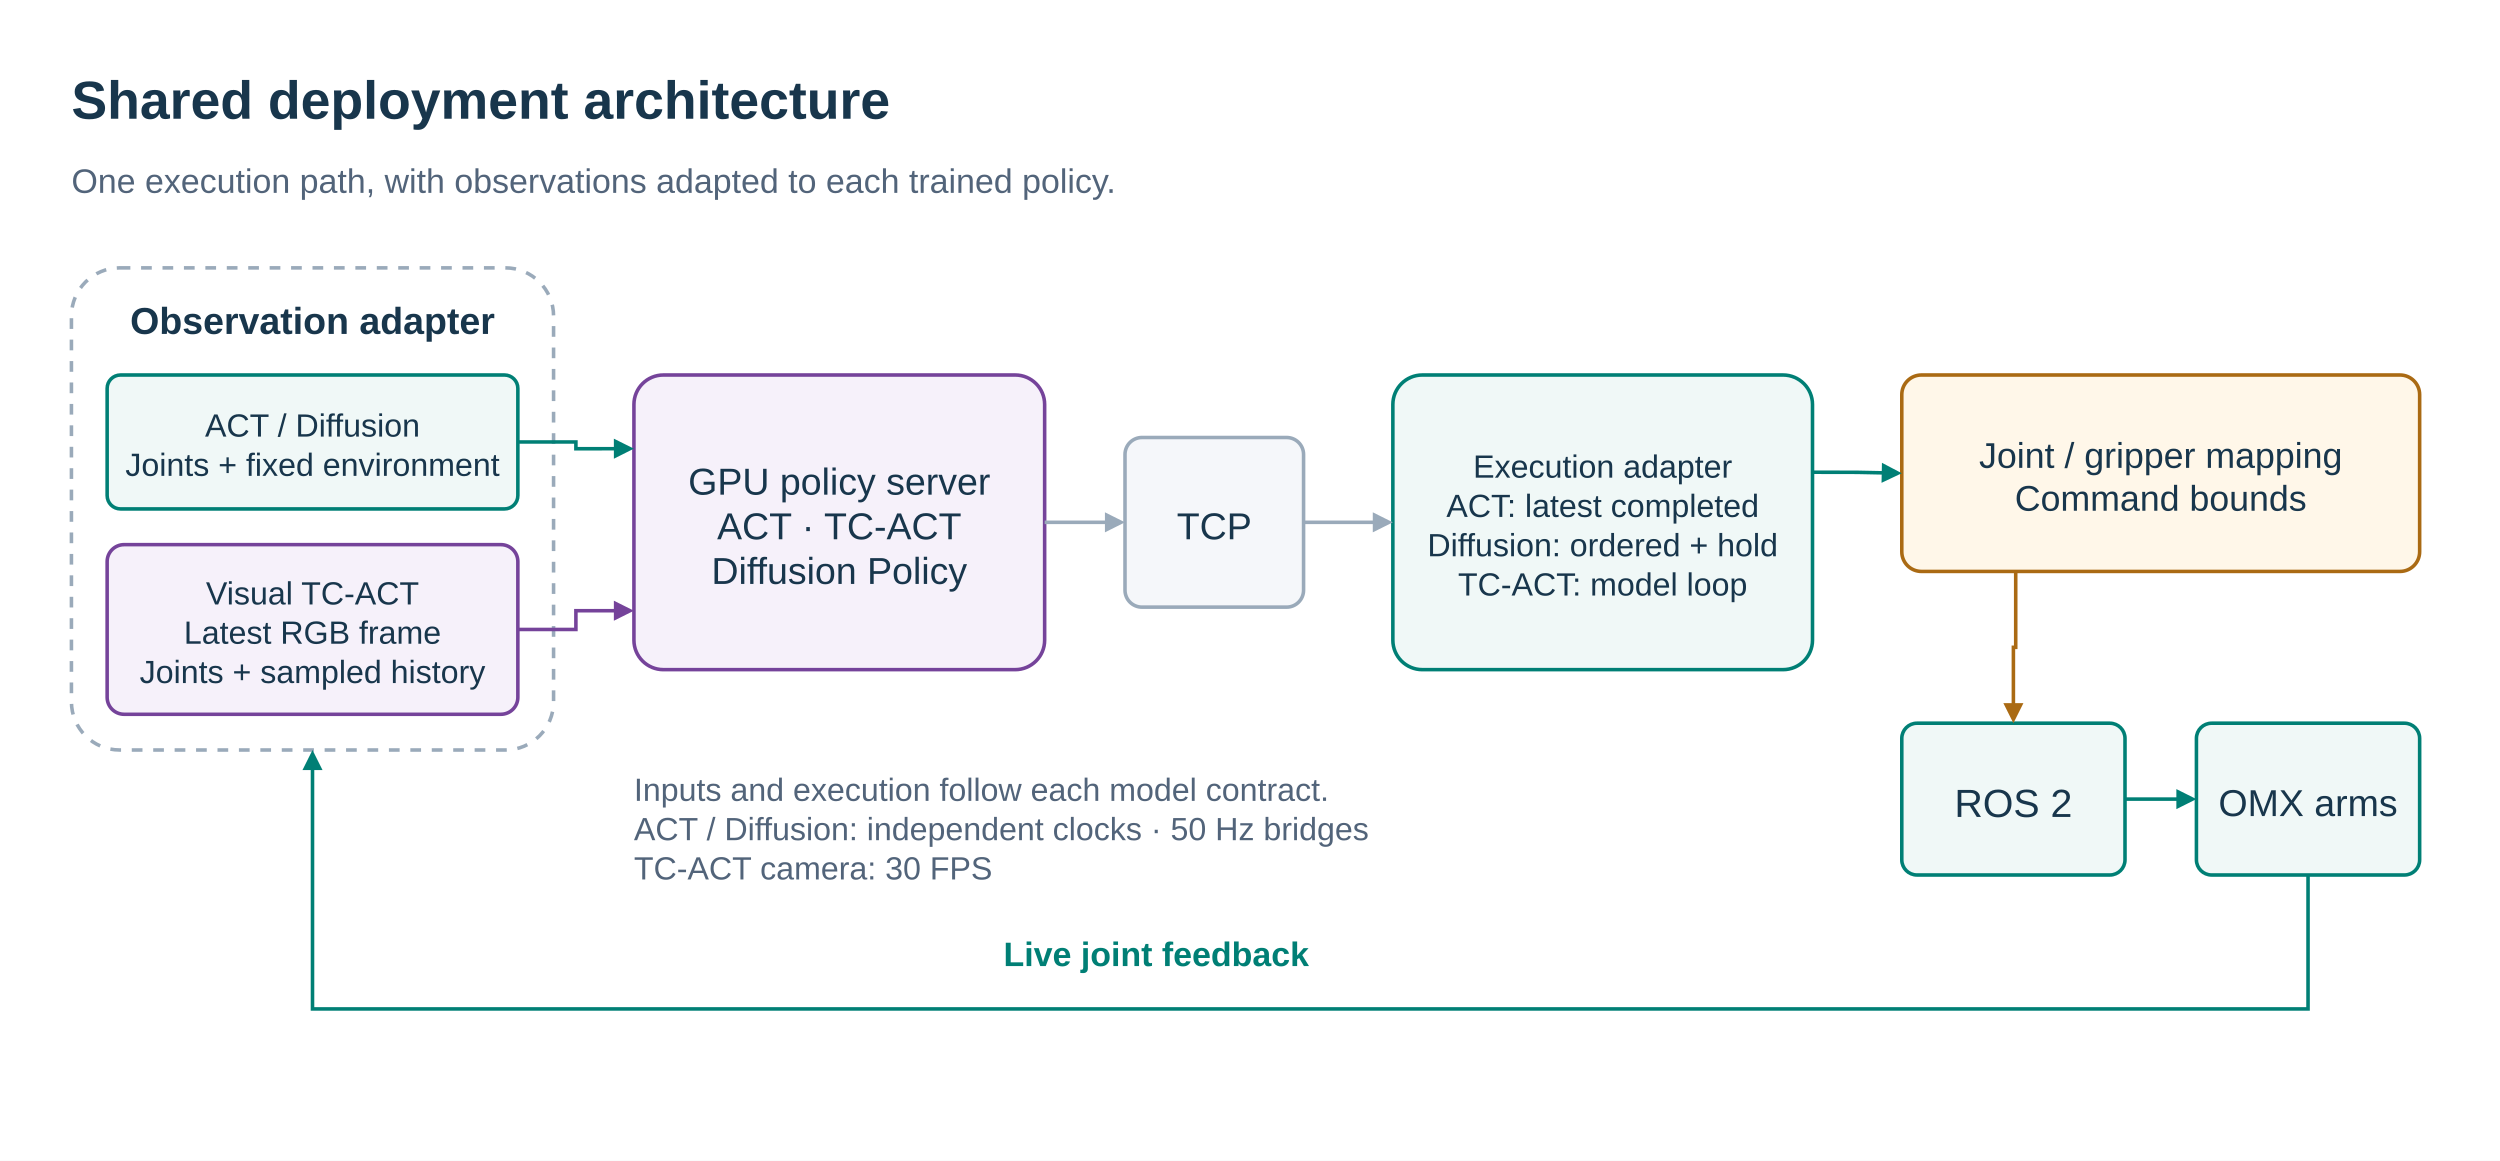
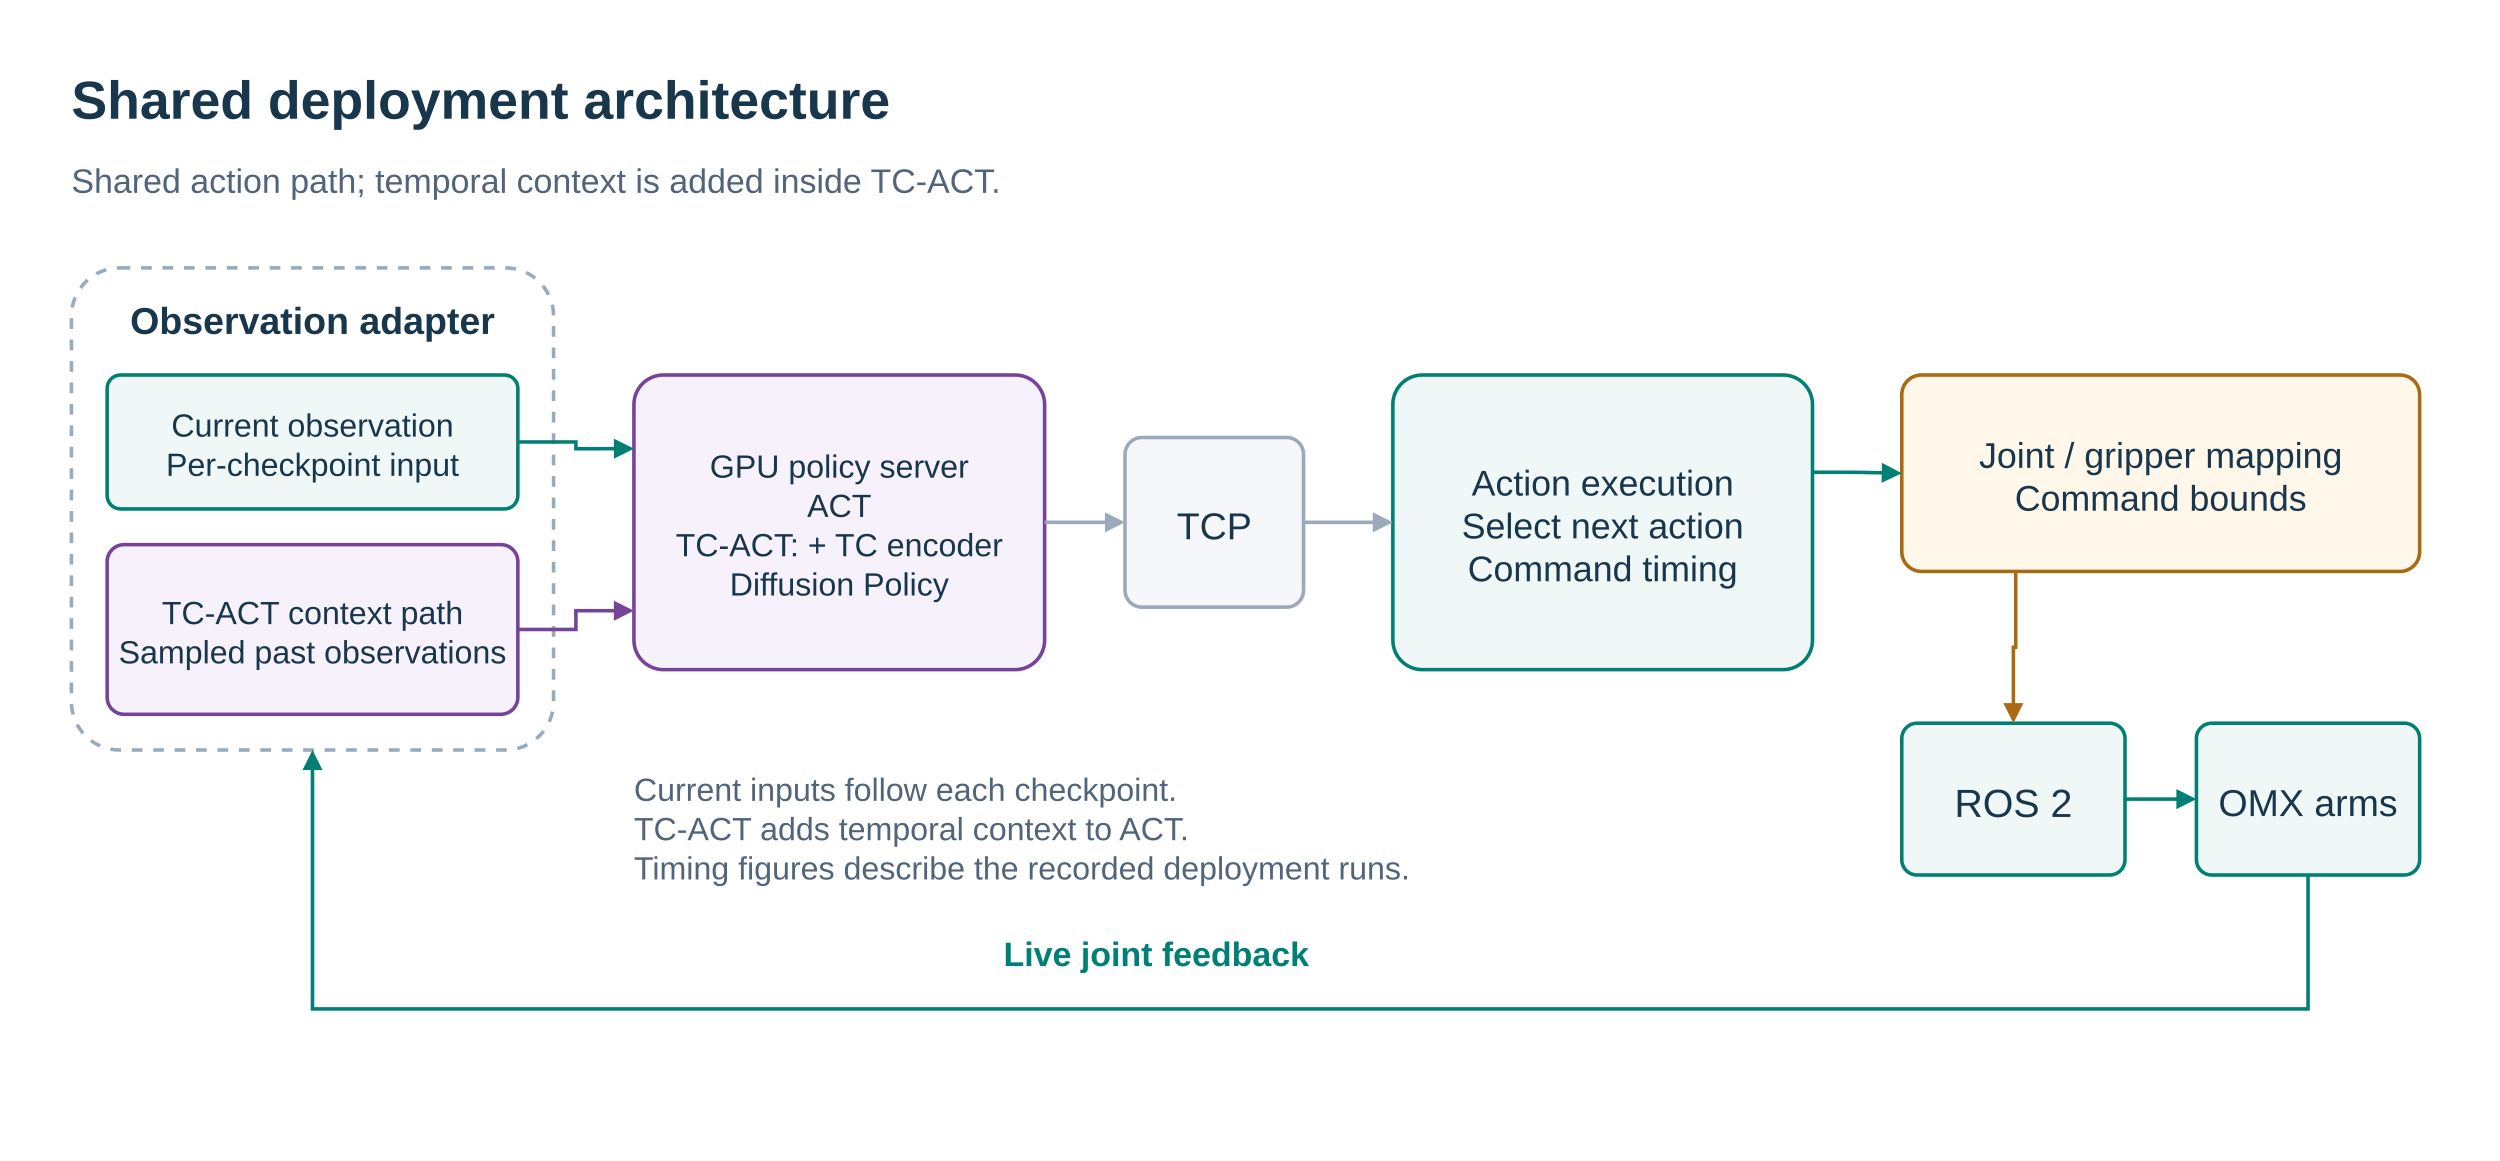
- <svg xmlns="http://www.w3.org/2000/svg" style="background: #ffffff; background-color: #ffffff; color-scheme: light;" version="1.1" width="1400px" height="650px" viewBox="0 0 1400 650" content="&lt;mxfile host=&quot;Electron&quot; compressed=&quot;false&quot;&gt;&#10;  &lt;diagram name=&quot;Deployment architecture&quot; id=&quot;hardware-architecture&quot;&gt;&#10;    &lt;mxGraphModel grid=&quot;0&quot; gridSize=&quot;10&quot; guides=&quot;1&quot; tooltips=&quot;1&quot; connect=&quot;1&quot; arrows=&quot;1&quot; fold=&quot;0&quot; page=&quot;0&quot; pageScale=&quot;1&quot; pageWidth=&quot;1400&quot; pageHeight=&quot;650&quot; background=&quot;#ffffff&quot; math=&quot;0&quot; shadow=&quot;0&quot;&gt;&#10;      &lt;root&gt;&#10;        &lt;mxCell id=&quot;0&quot; /&gt;&#10;        &lt;mxCell id=&quot;1&quot; parent=&quot;0&quot; /&gt;&#10;        &lt;mxCell id=&quot;a-title&quot; parent=&quot;1&quot; style=&quot;text;html=0;whiteSpace=nowrap;strokeColor=none;fillColor=none;fontColor=#18364c;fontFamily=Arial;fontSize=30;fontStyle=1;align=left;verticalAlign=middle;spacing=0;&quot; value=&quot;Shared deployment architecture&quot; vertex=&quot;1&quot;&gt;&#10;          &lt;mxGeometry height=&quot;45&quot; width=&quot;1300&quot; x=&quot;40&quot; y=&quot;30&quot; as=&quot;geometry&quot; /&gt;&#10;        &lt;/mxCell&gt;&#10;        &lt;mxCell id=&quot;a-subtitle&quot; parent=&quot;1&quot; style=&quot;text;html=0;whiteSpace=nowrap;strokeColor=none;fillColor=none;fontColor=#52647a;fontFamily=Arial;fontSize=19;fontStyle=0;align=left;verticalAlign=middle;spacing=0;&quot; value=&quot;One execution path, with observations adapted to each trained policy.&quot; vertex=&quot;1&quot;&gt;&#10;          &lt;mxGeometry height=&quot;35&quot; width=&quot;1300&quot; x=&quot;40&quot; y=&quot;82&quot; as=&quot;geometry&quot; /&gt;&#10;        &lt;/mxCell&gt;&#10;        &lt;mxCell id=&quot;a-input-frame&quot; parent=&quot;1&quot; style=&quot;rounded=1;arcSize=10;whiteSpace=nowrap;html=0;fillColor=#ffffff;strokeColor=#9aaaba;strokeWidth=2;fontColor=#18364c;fontFamily=Arial;fontSize=20;align=center;verticalAlign=middle;spacing=12;dashed=1;&quot; value=&quot;&quot; vertex=&quot;1&quot;&gt;&#10;          &lt;mxGeometry height=&quot;270&quot; width=&quot;270&quot; x=&quot;40&quot; y=&quot;150&quot; as=&quot;geometry&quot; /&gt;&#10;        &lt;/mxCell&gt;&#10;        &lt;mxCell id=&quot;a-input-title&quot; parent=&quot;1&quot; style=&quot;text;html=0;whiteSpace=nowrap;strokeColor=none;fillColor=none;fontColor=#18364c;fontFamily=Arial;fontSize=21;fontStyle=1;align=center;verticalAlign=middle;spacing=0;&quot; value=&quot;Observation adapter&quot; vertex=&quot;1&quot;&gt;&#10;          &lt;mxGeometry height=&quot;35&quot; width=&quot;240&quot; x=&quot;55&quot; y=&quot;160&quot; as=&quot;geometry&quot; /&gt;&#10;        &lt;/mxCell&gt;&#10;        &lt;mxCell id=&quot;a-state&quot; parent=&quot;1&quot; style=&quot;rounded=1;arcSize=10;whiteSpace=nowrap;html=0;fillColor=#f0f8f7;strokeColor=#007f75;strokeWidth=2;fontColor=#18364c;fontFamily=Arial;fontSize=18;align=center;verticalAlign=middle;spacing=12;&quot; value=&quot;ACT / Diffusion&amp;#xa;Joints + fixed environment&quot; vertex=&quot;1&quot;&gt;&#10;          &lt;mxGeometry height=&quot;75&quot; width=&quot;230&quot; x=&quot;60&quot; y=&quot;210&quot; as=&quot;geometry&quot; /&gt;&#10;        &lt;/mxCell&gt;&#10;        &lt;mxCell id=&quot;a-camera&quot; parent=&quot;1&quot; style=&quot;rounded=1;arcSize=10;whiteSpace=nowrap;html=0;fillColor=#f6f1fa;strokeColor=#75439a;strokeWidth=2;fontColor=#18364c;fontFamily=Arial;fontSize=18;align=center;verticalAlign=middle;spacing=12;&quot; value=&quot;Visual TC-ACT&amp;#xa;Latest RGB frame&amp;#xa;Joints + sampled history&quot; vertex=&quot;1&quot;&gt;&#10;          &lt;mxGeometry height=&quot;95&quot; width=&quot;230&quot; x=&quot;60&quot; y=&quot;305&quot; as=&quot;geometry&quot; /&gt;&#10;        &lt;/mxCell&gt;&#10;        &lt;mxCell id=&quot;a-policy&quot; parent=&quot;1&quot; style=&quot;rounded=1;arcSize=10;whiteSpace=nowrap;html=0;fillColor=#f6f1fa;strokeColor=#75439a;strokeWidth=2;fontColor=#18364c;fontFamily=Arial;fontSize=21;align=center;verticalAlign=middle;spacing=12;&quot; value=&quot;GPU policy server&amp;#xa;ACT · TC-ACT&amp;#xa;Diffusion Policy&quot; vertex=&quot;1&quot;&gt;&#10;          &lt;mxGeometry height=&quot;165&quot; width=&quot;230&quot; x=&quot;355&quot; y=&quot;210&quot; as=&quot;geometry&quot; /&gt;&#10;        &lt;/mxCell&gt;&#10;        &lt;mxCell id=&quot;a-tcp&quot; parent=&quot;1&quot; style=&quot;rounded=1;arcSize=10;whiteSpace=nowrap;html=0;fillColor=#f5f7fa;strokeColor=#9aaaba;strokeWidth=2;fontColor=#18364c;fontFamily=Arial;fontSize=21;align=center;verticalAlign=middle;spacing=12;&quot; value=&quot;TCP&quot; vertex=&quot;1&quot;&gt;&#10;          &lt;mxGeometry height=&quot;95&quot; width=&quot;100&quot; x=&quot;630&quot; y=&quot;245&quot; as=&quot;geometry&quot; /&gt;&#10;        &lt;/mxCell&gt;&#10;        &lt;mxCell id=&quot;a-execute&quot; parent=&quot;1&quot; style=&quot;rounded=1;arcSize=10;whiteSpace=nowrap;html=0;fillColor=#f0f8f7;strokeColor=#007f75;strokeWidth=2;fontColor=#18364c;fontFamily=Arial;fontSize=18;align=center;verticalAlign=middle;spacing=12;&quot; value=&quot;Execution adapter&amp;#xa;ACT: latest completed&amp;#xa;Diffusion: ordered + hold&amp;#xa;TC-ACT: model loop&quot; vertex=&quot;1&quot;&gt;&#10;          &lt;mxGeometry height=&quot;165&quot; width=&quot;235&quot; x=&quot;780&quot; y=&quot;210&quot; as=&quot;geometry&quot; /&gt;&#10;        &lt;/mxCell&gt;&#10;        &lt;mxCell id=&quot;a-map&quot; parent=&quot;1&quot; style=&quot;rounded=1;arcSize=10;whiteSpace=nowrap;html=0;fillColor=#fff7e9;strokeColor=#aa6a13;strokeWidth=2;fontColor=#18364c;fontFamily=Arial;fontSize=20;align=center;verticalAlign=middle;spacing=12;&quot; value=&quot;Joint / gripper mapping&amp;#xa;Command bounds&quot; vertex=&quot;1&quot;&gt;&#10;          &lt;mxGeometry height=&quot;110&quot; width=&quot;290&quot; x=&quot;1065&quot; y=&quot;210&quot; as=&quot;geometry&quot; /&gt;&#10;        &lt;/mxCell&gt;&#10;        &lt;mxCell id=&quot;a-ros&quot; parent=&quot;1&quot; style=&quot;rounded=1;arcSize=10;whiteSpace=nowrap;html=0;fillColor=#f0f8f7;strokeColor=#007f75;strokeWidth=2;fontColor=#18364c;fontFamily=Arial;fontSize=22;align=center;verticalAlign=middle;spacing=12;&quot; value=&quot;ROS 2&quot; vertex=&quot;1&quot;&gt;&#10;          &lt;mxGeometry height=&quot;85&quot; width=&quot;125&quot; x=&quot;1065&quot; y=&quot;405&quot; as=&quot;geometry&quot; /&gt;&#10;        &lt;/mxCell&gt;&#10;        &lt;mxCell id=&quot;a-robot&quot; parent=&quot;1&quot; style=&quot;rounded=1;arcSize=10;whiteSpace=nowrap;html=0;fillColor=#f0f8f7;strokeColor=#007f75;strokeWidth=2;fontColor=#18364c;fontFamily=Arial;fontSize=21;align=center;verticalAlign=middle;spacing=12;&quot; value=&quot;OMX arms&quot; vertex=&quot;1&quot;&gt;&#10;          &lt;mxGeometry height=&quot;85&quot; width=&quot;125&quot; x=&quot;1230&quot; y=&quot;405&quot; as=&quot;geometry&quot; /&gt;&#10;        &lt;/mxCell&gt;&#10;        &lt;mxCell id=&quot;a-e-state&quot; edge=&quot;1&quot; parent=&quot;1&quot; source=&quot;a-state&quot; style=&quot;edgeStyle=orthogonalEdgeStyle;rounded=0;orthogonalLoop=1;jettySize=auto;html=0;endArrow=block;endFill=1;strokeColor=#007f75;strokeWidth=2;fontFamily=Arial;fontSize=18;fontColor=#52647a;labelBackgroundColor=#ffffff;exitX=1;exitY=0.5;entryX=0;entryY=0.25;&quot; target=&quot;a-policy&quot; value=&quot;&quot;&gt;&#10;          &lt;mxGeometry relative=&quot;1&quot; as=&quot;geometry&quot; /&gt;&#10;        &lt;/mxCell&gt;&#10;        &lt;mxCell id=&quot;a-e-camera&quot; edge=&quot;1&quot; parent=&quot;1&quot; source=&quot;a-camera&quot; style=&quot;edgeStyle=orthogonalEdgeStyle;rounded=0;orthogonalLoop=1;jettySize=auto;html=0;endArrow=block;endFill=1;strokeColor=#75439a;strokeWidth=2;fontFamily=Arial;fontSize=18;fontColor=#52647a;labelBackgroundColor=#ffffff;exitX=1;exitY=0.5;entryX=0;entryY=0.8;&quot; target=&quot;a-policy&quot; value=&quot;&quot;&gt;&#10;          &lt;mxGeometry relative=&quot;1&quot; as=&quot;geometry&quot; /&gt;&#10;        &lt;/mxCell&gt;&#10;        &lt;mxCell id=&quot;a-e-policy&quot; edge=&quot;1&quot; parent=&quot;1&quot; source=&quot;a-policy&quot; style=&quot;edgeStyle=orthogonalEdgeStyle;rounded=0;orthogonalLoop=1;jettySize=auto;html=0;endArrow=block;endFill=1;strokeColor=#9aaaba;strokeWidth=2;fontFamily=Arial;fontSize=18;fontColor=#52647a;labelBackgroundColor=#ffffff;exitX=1;exitY=0.5;entryX=0;entryY=0.5;&quot; target=&quot;a-tcp&quot; value=&quot;&quot;&gt;&#10;          &lt;mxGeometry relative=&quot;1&quot; as=&quot;geometry&quot; /&gt;&#10;        &lt;/mxCell&gt;&#10;        &lt;mxCell id=&quot;a-e-tcp&quot; edge=&quot;1&quot; parent=&quot;1&quot; source=&quot;a-tcp&quot; style=&quot;edgeStyle=orthogonalEdgeStyle;rounded=0;orthogonalLoop=1;jettySize=auto;html=0;endArrow=block;endFill=1;strokeColor=#9aaaba;strokeWidth=2;fontFamily=Arial;fontSize=18;fontColor=#52647a;labelBackgroundColor=#ffffff;exitX=1;exitY=0.5;entryX=0;entryY=0.5;&quot; target=&quot;a-execute&quot; value=&quot;&quot;&gt;&#10;          &lt;mxGeometry relative=&quot;1&quot; as=&quot;geometry&quot; /&gt;&#10;        &lt;/mxCell&gt;&#10;        &lt;mxCell id=&quot;a-e-queue&quot; edge=&quot;1&quot; parent=&quot;1&quot; source=&quot;a-execute&quot; style=&quot;edgeStyle=orthogonalEdgeStyle;rounded=0;orthogonalLoop=1;jettySize=auto;html=0;endArrow=block;endFill=1;strokeColor=#007f75;strokeWidth=2;fontFamily=Arial;fontSize=18;fontColor=#52647a;labelBackgroundColor=#ffffff;exitX=1;exitY=0.33;entryX=0;entryY=0.5;&quot; target=&quot;a-map&quot; value=&quot;&quot;&gt;&#10;          &lt;mxGeometry relative=&quot;1&quot; as=&quot;geometry&quot; /&gt;&#10;        &lt;/mxCell&gt;&#10;        &lt;mxCell id=&quot;a-e-map&quot; edge=&quot;1&quot; parent=&quot;1&quot; source=&quot;a-map&quot; style=&quot;edgeStyle=orthogonalEdgeStyle;rounded=0;orthogonalLoop=1;jettySize=auto;html=0;endArrow=block;endFill=1;strokeColor=#aa6a13;strokeWidth=2;fontFamily=Arial;fontSize=18;fontColor=#52647a;labelBackgroundColor=#ffffff;exitX=0.22;exitY=1;entryX=0.5;entryY=0;&quot; target=&quot;a-ros&quot; value=&quot;&quot;&gt;&#10;          &lt;mxGeometry relative=&quot;1&quot; as=&quot;geometry&quot; /&gt;&#10;        &lt;/mxCell&gt;&#10;        &lt;mxCell id=&quot;a-e-command&quot; edge=&quot;1&quot; parent=&quot;1&quot; source=&quot;a-ros&quot; style=&quot;edgeStyle=orthogonalEdgeStyle;rounded=0;orthogonalLoop=1;jettySize=auto;html=0;endArrow=block;endFill=1;strokeColor=#007f75;strokeWidth=2;fontFamily=Arial;fontSize=18;fontColor=#52647a;labelBackgroundColor=#ffffff;exitX=1;exitY=0.5;entryX=0;entryY=0.5;&quot; target=&quot;a-robot&quot; value=&quot;&quot;&gt;&#10;          &lt;mxGeometry relative=&quot;1&quot; as=&quot;geometry&quot; /&gt;&#10;        &lt;/mxCell&gt;&#10;        &lt;mxCell id=&quot;a-e-feedback&quot; edge=&quot;1&quot; parent=&quot;1&quot; source=&quot;a-robot&quot; style=&quot;edgeStyle=orthogonalEdgeStyle;rounded=0;orthogonalLoop=1;jettySize=auto;html=0;endArrow=block;endFill=1;strokeColor=#007f75;strokeWidth=2;fontFamily=Arial;fontSize=18;fontColor=#52647a;labelBackgroundColor=#ffffff;exitX=0.5;exitY=1;entryX=0.5;entryY=1;&quot; target=&quot;a-input-frame&quot; value=&quot;&quot;&gt;&#10;          &lt;mxGeometry relative=&quot;1&quot; as=&quot;geometry&quot;&gt;&#10;            &lt;Array as=&quot;points&quot;&gt;&#10;              &lt;mxPoint x=&quot;1292.5&quot; y=&quot;565&quot; /&gt;&#10;              &lt;mxPoint x=&quot;175&quot; y=&quot;565&quot; /&gt;&#10;            &lt;/Array&gt;&#10;          &lt;/mxGeometry&gt;&#10;        &lt;/mxCell&gt;&#10;        &lt;mxCell id=&quot;a-feedback-label&quot; parent=&quot;1&quot; style=&quot;text;html=0;whiteSpace=nowrap;strokeColor=none;fillColor=none;fontColor=#007f75;fontFamily=Arial;fontSize=19;fontStyle=1;align=center;verticalAlign=middle;spacing=0;&quot; value=&quot;Live joint feedback&quot; vertex=&quot;1&quot;&gt;&#10;          &lt;mxGeometry height=&quot;35&quot; width=&quot;355&quot; x=&quot;470&quot; y=&quot;515&quot; as=&quot;geometry&quot; /&gt;&#10;        &lt;/mxCell&gt;&#10;        &lt;mxCell id=&quot;a-contract&quot; parent=&quot;1&quot; style=&quot;text;html=0;whiteSpace=nowrap;strokeColor=none;fillColor=none;fontColor=#52647a;fontFamily=Arial;fontSize=18;fontStyle=0;align=left;verticalAlign=middle;spacing=0;&quot; value=&quot;Inputs and execution follow each model contract.&amp;#xa;ACT / Diffusion: independent clocks · 50 Hz bridges&amp;#xa;TC-ACT camera: 30 FPS&quot; vertex=&quot;1&quot;&gt;&#10;          &lt;mxGeometry height=&quot;85&quot; width=&quot;650&quot; x=&quot;355&quot; y=&quot;420&quot; as=&quot;geometry&quot; /&gt;&#10;        &lt;/mxCell&gt;&#10;      &lt;/root&gt;&#10;    &lt;/mxGraphModel&gt;&#10;  &lt;/diagram&gt;&#10;&lt;/mxfile&gt;&#10;">
+ <svg xmlns="http://www.w3.org/2000/svg" style="background: #ffffff; background-color: #ffffff; color-scheme: light;" version="1.1" width="1400px" height="650px" viewBox="0 0 1400 650" content="&lt;mxfile host=&quot;Electron&quot; compressed=&quot;false&quot;&gt;&#10;  &lt;diagram name=&quot;Deployment architecture&quot; id=&quot;hardware-architecture&quot;&gt;&#10;    &lt;mxGraphModel grid=&quot;0&quot; gridSize=&quot;10&quot; guides=&quot;1&quot; tooltips=&quot;1&quot; connect=&quot;1&quot; arrows=&quot;1&quot; fold=&quot;0&quot; page=&quot;0&quot; pageScale=&quot;1&quot; pageWidth=&quot;1400&quot; pageHeight=&quot;650&quot; background=&quot;#ffffff&quot; math=&quot;0&quot; shadow=&quot;0&quot;&gt;&#10;      &lt;root&gt;&#10;        &lt;mxCell id=&quot;0&quot; /&gt;&#10;        &lt;mxCell id=&quot;1&quot; parent=&quot;0&quot; /&gt;&#10;        &lt;mxCell id=&quot;a-title&quot; parent=&quot;1&quot; style=&quot;text;html=0;whiteSpace=nowrap;strokeColor=none;fillColor=none;fontColor=#18364c;fontFamily=Arial;fontSize=30;fontStyle=1;align=left;verticalAlign=middle;spacing=0;&quot; value=&quot;Shared deployment architecture&quot; vertex=&quot;1&quot;&gt;&#10;          &lt;mxGeometry height=&quot;45&quot; width=&quot;1300&quot; x=&quot;40&quot; y=&quot;30&quot; as=&quot;geometry&quot; /&gt;&#10;        &lt;/mxCell&gt;&#10;        &lt;mxCell id=&quot;a-subtitle&quot; parent=&quot;1&quot; style=&quot;text;html=0;whiteSpace=nowrap;strokeColor=none;fillColor=none;fontColor=#52647a;fontFamily=Arial;fontSize=19;fontStyle=0;align=left;verticalAlign=middle;spacing=0;&quot; value=&quot;Shared action path; temporal context is added inside TC-ACT.&quot; vertex=&quot;1&quot;&gt;&#10;          &lt;mxGeometry height=&quot;35&quot; width=&quot;1300&quot; x=&quot;40&quot; y=&quot;82&quot; as=&quot;geometry&quot; /&gt;&#10;        &lt;/mxCell&gt;&#10;        &lt;mxCell id=&quot;a-input-frame&quot; parent=&quot;1&quot; style=&quot;rounded=1;arcSize=10;whiteSpace=nowrap;html=0;fillColor=#ffffff;strokeColor=#9aaaba;strokeWidth=2;fontColor=#18364c;fontFamily=Arial;fontSize=20;align=center;verticalAlign=middle;spacing=12;dashed=1;&quot; value=&quot;&quot; vertex=&quot;1&quot;&gt;&#10;          &lt;mxGeometry height=&quot;270&quot; width=&quot;270&quot; x=&quot;40&quot; y=&quot;150&quot; as=&quot;geometry&quot; /&gt;&#10;        &lt;/mxCell&gt;&#10;        &lt;mxCell id=&quot;a-input-title&quot; parent=&quot;1&quot; style=&quot;text;html=0;whiteSpace=nowrap;strokeColor=none;fillColor=none;fontColor=#18364c;fontFamily=Arial;fontSize=21;fontStyle=1;align=center;verticalAlign=middle;spacing=0;&quot; value=&quot;Observation adapter&quot; vertex=&quot;1&quot;&gt;&#10;          &lt;mxGeometry height=&quot;35&quot; width=&quot;240&quot; x=&quot;55&quot; y=&quot;160&quot; as=&quot;geometry&quot; /&gt;&#10;        &lt;/mxCell&gt;&#10;        &lt;mxCell id=&quot;a-state&quot; parent=&quot;1&quot; style=&quot;rounded=1;arcSize=10;whiteSpace=nowrap;html=0;fillColor=#f0f8f7;strokeColor=#007f75;strokeWidth=2;fontColor=#18364c;fontFamily=Arial;fontSize=18;align=center;verticalAlign=middle;spacing=12;&quot; value=&quot;Current observation&amp;#xa;Per-checkpoint input&quot; vertex=&quot;1&quot;&gt;&#10;          &lt;mxGeometry height=&quot;75&quot; width=&quot;230&quot; x=&quot;60&quot; y=&quot;210&quot; as=&quot;geometry&quot; /&gt;&#10;        &lt;/mxCell&gt;&#10;        &lt;mxCell id=&quot;a-camera&quot; parent=&quot;1&quot; style=&quot;rounded=1;arcSize=10;whiteSpace=nowrap;html=0;fillColor=#f6f1fa;strokeColor=#75439a;strokeWidth=2;fontColor=#18364c;fontFamily=Arial;fontSize=18;align=center;verticalAlign=middle;spacing=12;&quot; value=&quot;TC-ACT context path&amp;#xa;Sampled past observations&quot; vertex=&quot;1&quot;&gt;&#10;          &lt;mxGeometry height=&quot;95&quot; width=&quot;230&quot; x=&quot;60&quot; y=&quot;305&quot; as=&quot;geometry&quot; /&gt;&#10;        &lt;/mxCell&gt;&#10;        &lt;mxCell id=&quot;a-policy&quot; parent=&quot;1&quot; style=&quot;rounded=1;arcSize=10;whiteSpace=nowrap;html=0;fillColor=#f6f1fa;strokeColor=#75439a;strokeWidth=2;fontColor=#18364c;fontFamily=Arial;fontSize=18;align=center;verticalAlign=middle;spacing=12;&quot; value=&quot;GPU policy server&amp;#xa;ACT&amp;#xa;TC-ACT: + TC encoder&amp;#xa;Diffusion Policy&quot; vertex=&quot;1&quot;&gt;&#10;          &lt;mxGeometry height=&quot;165&quot; width=&quot;230&quot; x=&quot;355&quot; y=&quot;210&quot; as=&quot;geometry&quot; /&gt;&#10;        &lt;/mxCell&gt;&#10;        &lt;mxCell id=&quot;a-tcp&quot; parent=&quot;1&quot; style=&quot;rounded=1;arcSize=10;whiteSpace=nowrap;html=0;fillColor=#f5f7fa;strokeColor=#9aaaba;strokeWidth=2;fontColor=#18364c;fontFamily=Arial;fontSize=21;align=center;verticalAlign=middle;spacing=12;&quot; value=&quot;TCP&quot; vertex=&quot;1&quot;&gt;&#10;          &lt;mxGeometry height=&quot;95&quot; width=&quot;100&quot; x=&quot;630&quot; y=&quot;245&quot; as=&quot;geometry&quot; /&gt;&#10;        &lt;/mxCell&gt;&#10;        &lt;mxCell id=&quot;a-execute&quot; parent=&quot;1&quot; style=&quot;rounded=1;arcSize=10;whiteSpace=nowrap;html=0;fillColor=#f0f8f7;strokeColor=#007f75;strokeWidth=2;fontColor=#18364c;fontFamily=Arial;fontSize=20;align=center;verticalAlign=middle;spacing=12;&quot; value=&quot;Action execution&amp;#xa;Select next action&amp;#xa;Command timing&quot; vertex=&quot;1&quot;&gt;&#10;          &lt;mxGeometry height=&quot;165&quot; width=&quot;235&quot; x=&quot;780&quot; y=&quot;210&quot; as=&quot;geometry&quot; /&gt;&#10;        &lt;/mxCell&gt;&#10;        &lt;mxCell id=&quot;a-map&quot; parent=&quot;1&quot; style=&quot;rounded=1;arcSize=10;whiteSpace=nowrap;html=0;fillColor=#fff7e9;strokeColor=#aa6a13;strokeWidth=2;fontColor=#18364c;fontFamily=Arial;fontSize=20;align=center;verticalAlign=middle;spacing=12;&quot; value=&quot;Joint / gripper mapping&amp;#xa;Command bounds&quot; vertex=&quot;1&quot;&gt;&#10;          &lt;mxGeometry height=&quot;110&quot; width=&quot;290&quot; x=&quot;1065&quot; y=&quot;210&quot; as=&quot;geometry&quot; /&gt;&#10;        &lt;/mxCell&gt;&#10;        &lt;mxCell id=&quot;a-ros&quot; parent=&quot;1&quot; style=&quot;rounded=1;arcSize=10;whiteSpace=nowrap;html=0;fillColor=#f0f8f7;strokeColor=#007f75;strokeWidth=2;fontColor=#18364c;fontFamily=Arial;fontSize=22;align=center;verticalAlign=middle;spacing=12;&quot; value=&quot;ROS 2&quot; vertex=&quot;1&quot;&gt;&#10;          &lt;mxGeometry height=&quot;85&quot; width=&quot;125&quot; x=&quot;1065&quot; y=&quot;405&quot; as=&quot;geometry&quot; /&gt;&#10;        &lt;/mxCell&gt;&#10;        &lt;mxCell id=&quot;a-robot&quot; parent=&quot;1&quot; style=&quot;rounded=1;arcSize=10;whiteSpace=nowrap;html=0;fillColor=#f0f8f7;strokeColor=#007f75;strokeWidth=2;fontColor=#18364c;fontFamily=Arial;fontSize=21;align=center;verticalAlign=middle;spacing=12;&quot; value=&quot;OMX arms&quot; vertex=&quot;1&quot;&gt;&#10;          &lt;mxGeometry height=&quot;85&quot; width=&quot;125&quot; x=&quot;1230&quot; y=&quot;405&quot; as=&quot;geometry&quot; /&gt;&#10;        &lt;/mxCell&gt;&#10;        &lt;mxCell id=&quot;a-e-state&quot; edge=&quot;1&quot; parent=&quot;1&quot; source=&quot;a-state&quot; style=&quot;edgeStyle=orthogonalEdgeStyle;rounded=0;orthogonalLoop=1;jettySize=auto;html=0;endArrow=block;endFill=1;strokeColor=#007f75;strokeWidth=2;fontFamily=Arial;fontSize=18;fontColor=#52647a;labelBackgroundColor=#ffffff;exitX=1;exitY=0.5;entryX=0;entryY=0.25;&quot; target=&quot;a-policy&quot; value=&quot;&quot;&gt;&#10;          &lt;mxGeometry relative=&quot;1&quot; as=&quot;geometry&quot; /&gt;&#10;        &lt;/mxCell&gt;&#10;        &lt;mxCell id=&quot;a-e-camera&quot; edge=&quot;1&quot; parent=&quot;1&quot; source=&quot;a-camera&quot; style=&quot;edgeStyle=orthogonalEdgeStyle;rounded=0;orthogonalLoop=1;jettySize=auto;html=0;endArrow=block;endFill=1;strokeColor=#75439a;strokeWidth=2;fontFamily=Arial;fontSize=18;fontColor=#52647a;labelBackgroundColor=#ffffff;exitX=1;exitY=0.5;entryX=0;entryY=0.8;&quot; target=&quot;a-policy&quot; value=&quot;&quot;&gt;&#10;          &lt;mxGeometry relative=&quot;1&quot; as=&quot;geometry&quot; /&gt;&#10;        &lt;/mxCell&gt;&#10;        &lt;mxCell id=&quot;a-e-policy&quot; edge=&quot;1&quot; parent=&quot;1&quot; source=&quot;a-policy&quot; style=&quot;edgeStyle=orthogonalEdgeStyle;rounded=0;orthogonalLoop=1;jettySize=auto;html=0;endArrow=block;endFill=1;strokeColor=#9aaaba;strokeWidth=2;fontFamily=Arial;fontSize=18;fontColor=#52647a;labelBackgroundColor=#ffffff;exitX=1;exitY=0.5;entryX=0;entryY=0.5;&quot; target=&quot;a-tcp&quot; value=&quot;&quot;&gt;&#10;          &lt;mxGeometry relative=&quot;1&quot; as=&quot;geometry&quot; /&gt;&#10;        &lt;/mxCell&gt;&#10;        &lt;mxCell id=&quot;a-e-tcp&quot; edge=&quot;1&quot; parent=&quot;1&quot; source=&quot;a-tcp&quot; style=&quot;edgeStyle=orthogonalEdgeStyle;rounded=0;orthogonalLoop=1;jettySize=auto;html=0;endArrow=block;endFill=1;strokeColor=#9aaaba;strokeWidth=2;fontFamily=Arial;fontSize=18;fontColor=#52647a;labelBackgroundColor=#ffffff;exitX=1;exitY=0.5;entryX=0;entryY=0.5;&quot; target=&quot;a-execute&quot; value=&quot;&quot;&gt;&#10;          &lt;mxGeometry relative=&quot;1&quot; as=&quot;geometry&quot; /&gt;&#10;        &lt;/mxCell&gt;&#10;        &lt;mxCell id=&quot;a-e-queue&quot; edge=&quot;1&quot; parent=&quot;1&quot; source=&quot;a-execute&quot; style=&quot;edgeStyle=orthogonalEdgeStyle;rounded=0;orthogonalLoop=1;jettySize=auto;html=0;endArrow=block;endFill=1;strokeColor=#007f75;strokeWidth=2;fontFamily=Arial;fontSize=18;fontColor=#52647a;labelBackgroundColor=#ffffff;exitX=1;exitY=0.33;entryX=0;entryY=0.5;&quot; target=&quot;a-map&quot; value=&quot;&quot;&gt;&#10;          &lt;mxGeometry relative=&quot;1&quot; as=&quot;geometry&quot; /&gt;&#10;        &lt;/mxCell&gt;&#10;        &lt;mxCell id=&quot;a-e-map&quot; edge=&quot;1&quot; parent=&quot;1&quot; source=&quot;a-map&quot; style=&quot;edgeStyle=orthogonalEdgeStyle;rounded=0;orthogonalLoop=1;jettySize=auto;html=0;endArrow=block;endFill=1;strokeColor=#aa6a13;strokeWidth=2;fontFamily=Arial;fontSize=18;fontColor=#52647a;labelBackgroundColor=#ffffff;exitX=0.22;exitY=1;entryX=0.5;entryY=0;&quot; target=&quot;a-ros&quot; value=&quot;&quot;&gt;&#10;          &lt;mxGeometry relative=&quot;1&quot; as=&quot;geometry&quot; /&gt;&#10;        &lt;/mxCell&gt;&#10;        &lt;mxCell id=&quot;a-e-command&quot; edge=&quot;1&quot; parent=&quot;1&quot; source=&quot;a-ros&quot; style=&quot;edgeStyle=orthogonalEdgeStyle;rounded=0;orthogonalLoop=1;jettySize=auto;html=0;endArrow=block;endFill=1;strokeColor=#007f75;strokeWidth=2;fontFamily=Arial;fontSize=18;fontColor=#52647a;labelBackgroundColor=#ffffff;exitX=1;exitY=0.5;entryX=0;entryY=0.5;&quot; target=&quot;a-robot&quot; value=&quot;&quot;&gt;&#10;          &lt;mxGeometry relative=&quot;1&quot; as=&quot;geometry&quot; /&gt;&#10;        &lt;/mxCell&gt;&#10;        &lt;mxCell id=&quot;a-e-feedback&quot; edge=&quot;1&quot; parent=&quot;1&quot; source=&quot;a-robot&quot; style=&quot;edgeStyle=orthogonalEdgeStyle;rounded=0;orthogonalLoop=1;jettySize=auto;html=0;endArrow=block;endFill=1;strokeColor=#007f75;strokeWidth=2;fontFamily=Arial;fontSize=18;fontColor=#52647a;labelBackgroundColor=#ffffff;exitX=0.5;exitY=1;entryX=0.5;entryY=1;&quot; target=&quot;a-input-frame&quot; value=&quot;&quot;&gt;&#10;          &lt;mxGeometry relative=&quot;1&quot; as=&quot;geometry&quot;&gt;&#10;            &lt;Array as=&quot;points&quot;&gt;&#10;              &lt;mxPoint x=&quot;1292.5&quot; y=&quot;565&quot; /&gt;&#10;              &lt;mxPoint x=&quot;175&quot; y=&quot;565&quot; /&gt;&#10;            &lt;/Array&gt;&#10;          &lt;/mxGeometry&gt;&#10;        &lt;/mxCell&gt;&#10;        &lt;mxCell id=&quot;a-feedback-label&quot; parent=&quot;1&quot; style=&quot;text;html=0;whiteSpace=nowrap;strokeColor=none;fillColor=none;fontColor=#007f75;fontFamily=Arial;fontSize=19;fontStyle=1;align=center;verticalAlign=middle;spacing=0;&quot; value=&quot;Live joint feedback&quot; vertex=&quot;1&quot;&gt;&#10;          &lt;mxGeometry height=&quot;35&quot; width=&quot;355&quot; x=&quot;470&quot; y=&quot;515&quot; as=&quot;geometry&quot; /&gt;&#10;        &lt;/mxCell&gt;&#10;        &lt;mxCell id=&quot;a-contract&quot; parent=&quot;1&quot; style=&quot;text;html=0;whiteSpace=nowrap;strokeColor=none;fillColor=none;fontColor=#52647a;fontFamily=Arial;fontSize=18;fontStyle=0;align=left;verticalAlign=middle;spacing=0;&quot; value=&quot;Current inputs follow each checkpoint.&amp;#xa;TC-ACT adds temporal context to ACT.&amp;#xa;Timing figures describe the recorded deployment runs.&quot; vertex=&quot;1&quot;&gt;&#10;          &lt;mxGeometry height=&quot;85&quot; width=&quot;650&quot; x=&quot;355&quot; y=&quot;420&quot; as=&quot;geometry&quot; /&gt;&#10;        &lt;/mxCell&gt;&#10;      &lt;/root&gt;&#10;    &lt;/mxGraphModel&gt;&#10;  &lt;/diagram&gt;&#10;&lt;/mxfile&gt;&#10;">
  <defs />
  <rect fill="#ffffff" width="100%" height="100%" x="0" y="0" style="fill: rgb(255, 255, 255);" />
  <g>
    <g data-cell-id="0">
      <g data-cell-id="1">
        <g data-cell-id="a-title">
          <g>
            <rect x="40" y="30" width="1300" height="45" fill="none" stroke="none" pointer-events="all" />
          </g>
          <g>
            <g fill="#18364c" font-family="Arial" font-weight="bold" text-anchor="start" font-size="30px" style="fill: rgb(24, 54, 76);">
              <text x="40" y="66.5">Shared deployment architecture</text>
            </g>
          </g>
        </g>
        <g data-cell-id="a-subtitle">
          <g>
            <rect x="40" y="82" width="1300" height="35" fill="none" stroke="none" pointer-events="all" />
          </g>
          <g>
            <g fill="#52647a" font-family="Arial" text-anchor="start" font-size="19px" style="fill: rgb(82, 100, 122);">
-               <text x="40" y="108">One execution path, with observations adapted to each trained policy.</text>
+               <text x="40" y="108">Shared action path; temporal context is added inside TC-ACT.</text>
            </g>
          </g>
        </g>
        <g data-cell-id="a-input-frame">
          <g>
            <rect x="40" y="150" width="270" height="270" rx="27" ry="27" fill="#ffffff" stroke="#9aaaba" stroke-width="2" stroke-dasharray="6 6" pointer-events="all" style="fill: rgb(255, 255, 255); stroke: rgb(154, 170, 186);" />
          </g>
        </g>
        <g data-cell-id="a-input-title">
          <g>
            <rect x="55" y="160" width="240" height="35" fill="none" stroke="none" pointer-events="all" />
          </g>
          <g>
            <g fill="#18364c" font-family="Arial" font-weight="bold" text-anchor="middle" font-size="21px" style="fill: rgb(24, 54, 76);">
              <text x="175" y="187">Observation adapter</text>
            </g>
          </g>
        </g>
        <g data-cell-id="a-state">
          <g>
            <rect x="60" y="210" width="230" height="75" rx="7.5" ry="7.5" fill="#f0f8f7" stroke="#007f75" stroke-width="2" pointer-events="all" style="fill: rgb(240, 248, 247); stroke: rgb(0, 127, 117);" />
          </g>
          <g>
            <g fill="#18364c" font-family="Arial" text-anchor="middle" font-size="18px" style="fill: rgb(24, 54, 76);">
-               <text x="175" y="244.5">ACT / Diffusion</text>
-               <text x="175" y="266.5">Joints + fixed environment</text>
+               <text x="175" y="244.5">Current observation</text>
+               <text x="175" y="266.5">Per-checkpoint input</text>
            </g>
          </g>
        </g>
        <g data-cell-id="a-camera">
          <g>
            <rect x="60" y="305" width="230" height="95" rx="9.5" ry="9.5" fill="#f6f1fa" stroke="#75439a" stroke-width="2" pointer-events="all" style="fill: rgb(246, 241, 250); stroke: rgb(117, 67, 154);" />
          </g>
          <g>
            <g fill="#18364c" font-family="Arial" text-anchor="middle" font-size="18px" style="fill: rgb(24, 54, 76);">
-               <text x="175" y="338.5">Visual TC-ACT</text>
-               <text x="175" y="360.5">Latest RGB frame</text>
-               <text x="175" y="382.5">Joints + sampled history</text>
+               <text x="175" y="349.5">TC-ACT context path</text>
+               <text x="175" y="371.5">Sampled past observations</text>
            </g>
          </g>
        </g>
        <g data-cell-id="a-policy">
          <g>
            <rect x="355" y="210" width="230" height="165" rx="16.5" ry="16.5" fill="#f6f1fa" stroke="#75439a" stroke-width="2" pointer-events="all" style="fill: rgb(246, 241, 250); stroke: rgb(117, 67, 154);" />
          </g>
          <g>
-             <g fill="#18364c" font-family="Arial" text-anchor="middle" font-size="21px" style="fill: rgb(24, 54, 76);">
-               <text x="470" y="277">GPU policy server</text>
-               <text x="470" y="302">ACT · TC-ACT</text>
-               <text x="470" y="327">Diffusion Policy</text>
+             <g fill="#18364c" font-family="Arial" text-anchor="middle" font-size="18px" style="fill: rgb(24, 54, 76);">
+               <text x="470" y="267.5">GPU policy server</text>
+               <text x="470" y="289.5">ACT</text>
+               <text x="470" y="311.5">TC-ACT: + TC encoder</text>
+               <text x="470" y="333.5">Diffusion Policy</text>
            </g>
          </g>
        </g>
        <g data-cell-id="a-tcp">
          <g>
            <rect x="630" y="245" width="100" height="95" rx="9.5" ry="9.5" fill="#f5f7fa" stroke="#9aaaba" stroke-width="2" pointer-events="all" style="fill: rgb(245, 247, 250); stroke: rgb(154, 170, 186);" />
          </g>
          <g>
            <g fill="#18364c" font-family="Arial" text-anchor="middle" font-size="21px" style="fill: rgb(24, 54, 76);">
              <text x="680" y="302">TCP</text>
            </g>
          </g>
        </g>
        <g data-cell-id="a-execute">
          <g>
            <rect x="780" y="210" width="235" height="165" rx="16.5" ry="16.5" fill="#f0f8f7" stroke="#007f75" stroke-width="2" pointer-events="all" style="fill: rgb(240, 248, 247); stroke: rgb(0, 127, 117);" />
          </g>
          <g>
-             <g fill="#18364c" font-family="Arial" text-anchor="middle" font-size="18px" style="fill: rgb(24, 54, 76);">
-               <text x="897.5" y="267.5">Execution adapter</text>
-               <text x="897.5" y="289.5">ACT: latest completed</text>
-               <text x="897.5" y="311.5">Diffusion: ordered + hold</text>
-               <text x="897.5" y="333.5">TC-ACT: model loop</text>
+             <g fill="#18364c" font-family="Arial" text-anchor="middle" font-size="20px" style="fill: rgb(24, 54, 76);">
+               <text x="897.5" y="277.5">Action execution</text>
+               <text x="897.5" y="301.5">Select next action</text>
+               <text x="897.5" y="325.5">Command timing</text>
            </g>
          </g>
        </g>
        <g data-cell-id="a-map">
          <g>
            <rect x="1065" y="210" width="290" height="110" rx="11" ry="11" fill="#fff7e9" stroke="#aa6a13" stroke-width="2" pointer-events="all" style="fill: rgb(255, 247, 233); stroke: rgb(170, 106, 19);" />
          </g>
          <g>
            <g fill="#18364c" font-family="Arial" text-anchor="middle" font-size="20px" style="fill: rgb(24, 54, 76);">
              <text x="1210" y="262">Joint / gripper mapping</text>
              <text x="1210" y="286">Command bounds</text>
            </g>
          </g>
        </g>
        <g data-cell-id="a-ros">
          <g>
            <rect x="1065" y="405" width="125" height="85" rx="8.5" ry="8.5" fill="#f0f8f7" stroke="#007f75" stroke-width="2" pointer-events="all" style="fill: rgb(240, 248, 247); stroke: rgb(0, 127, 117);" />
          </g>
          <g>
            <g fill="#18364c" font-family="Arial" text-anchor="middle" font-size="22px" style="fill: rgb(24, 54, 76);">
              <text x="1127.5" y="457.5">ROS 2</text>
            </g>
          </g>
        </g>
        <g data-cell-id="a-robot">
          <g>
            <rect x="1230" y="405" width="125" height="85" rx="8.5" ry="8.5" fill="#f0f8f7" stroke="#007f75" stroke-width="2" pointer-events="all" style="fill: rgb(240, 248, 247); stroke: rgb(0, 127, 117);" />
          </g>
          <g>
            <g fill="#18364c" font-family="Arial" text-anchor="middle" font-size="21px" style="fill: rgb(24, 54, 76);">
              <text x="1292.5" y="457">OMX arms</text>
            </g>
          </g>
        </g>
        <g data-cell-id="a-e-state">
          <g>
            <path d="M 290 247.5 L 322.5 247.5 L 322.5 251.3 L 344.76 251.27" fill="none" stroke="#007f75" stroke-width="2" stroke-miterlimit="10" pointer-events="stroke" style="stroke: rgb(0, 127, 117);" />
            <path d="M 352.76 251.25 L 344.77 255.27 L 344.76 247.27 Z" fill="#007f75" stroke="#007f75" stroke-width="2" stroke-miterlimit="10" pointer-events="all" style="fill: rgb(0, 127, 117); stroke: rgb(0, 127, 117);" />
          </g>
        </g>
        <g data-cell-id="a-e-camera">
          <g>
            <path d="M 290 352.5 L 322.5 352.5 L 322.5 342 L 344.76 342" fill="none" stroke="#75439a" stroke-width="2" stroke-miterlimit="10" pointer-events="stroke" style="stroke: rgb(117, 67, 154);" />
            <path d="M 352.76 342 L 344.76 346 L 344.76 338 Z" fill="#75439a" stroke="#75439a" stroke-width="2" stroke-miterlimit="10" pointer-events="all" style="fill: rgb(117, 67, 154); stroke: rgb(117, 67, 154);" />
          </g>
        </g>
        <g data-cell-id="a-e-policy">
          <g>
            <path d="M 585 292.5 L 619.76 292.5" fill="none" stroke="#9aaaba" stroke-width="2" stroke-miterlimit="10" pointer-events="stroke" style="stroke: rgb(154, 170, 186);" />
            <path d="M 627.76 292.5 L 619.76 296.5 L 619.76 288.5 Z" fill="#9aaaba" stroke="#9aaaba" stroke-width="2" stroke-miterlimit="10" pointer-events="all" style="fill: rgb(154, 170, 186); stroke: rgb(154, 170, 186);" />
          </g>
        </g>
        <g data-cell-id="a-e-tcp">
          <g>
            <path d="M 730 292.5 L 769.76 292.5" fill="none" stroke="#9aaaba" stroke-width="2" stroke-miterlimit="10" pointer-events="stroke" style="stroke: rgb(154, 170, 186);" />
            <path d="M 777.76 292.5 L 769.76 296.5 L 769.76 288.5 Z" fill="#9aaaba" stroke="#9aaaba" stroke-width="2" stroke-miterlimit="10" pointer-events="all" style="fill: rgb(154, 170, 186); stroke: rgb(154, 170, 186);" />
          </g>
        </g>
        <g data-cell-id="a-e-queue">
          <g>
            <path d="M 1015 264.45 L 1040 264.5 L 1054.77 264.8" fill="none" stroke="#007f75" stroke-width="2" stroke-miterlimit="10" pointer-events="stroke" style="stroke: rgb(0, 127, 117);" />
            <path d="M 1062.76 264.96 L 1054.69 268.79 L 1054.85 260.8 Z" fill="#007f75" stroke="#007f75" stroke-width="2" stroke-miterlimit="10" pointer-events="all" style="fill: rgb(0, 127, 117); stroke: rgb(0, 127, 117);" />
          </g>
        </g>
        <g data-cell-id="a-e-map">
          <g>
            <path d="M 1128.8 320 L 1128.8 362.5 L 1127.5 362.5 L 1127.5 394.76" fill="none" stroke="#aa6a13" stroke-width="2" stroke-miterlimit="10" pointer-events="stroke" style="stroke: rgb(170, 106, 19);" />
            <path d="M 1127.5 402.76 L 1123.5 394.76 L 1131.5 394.76 Z" fill="#aa6a13" stroke="#aa6a13" stroke-width="2" stroke-miterlimit="10" pointer-events="all" style="fill: rgb(170, 106, 19); stroke: rgb(170, 106, 19);" />
          </g>
        </g>
        <g data-cell-id="a-e-command">
          <g>
            <path d="M 1190 447.5 L 1219.76 447.5" fill="none" stroke="#007f75" stroke-width="2" stroke-miterlimit="10" pointer-events="stroke" style="stroke: rgb(0, 127, 117);" />
            <path d="M 1227.76 447.5 L 1219.76 451.5 L 1219.76 443.5 Z" fill="#007f75" stroke="#007f75" stroke-width="2" stroke-miterlimit="10" pointer-events="all" style="fill: rgb(0, 127, 117); stroke: rgb(0, 127, 117);" />
          </g>
        </g>
        <g data-cell-id="a-e-feedback">
          <g>
            <path d="M 1292.5 490 L 1292.5 565 L 175 565 L 175 430.24" fill="none" stroke="#007f75" stroke-width="2" stroke-miterlimit="10" pointer-events="stroke" style="stroke: rgb(0, 127, 117);" />
            <path d="M 175 422.24 L 179 430.24 L 171 430.24 Z" fill="#007f75" stroke="#007f75" stroke-width="2" stroke-miterlimit="10" pointer-events="all" style="fill: rgb(0, 127, 117); stroke: rgb(0, 127, 117);" />
          </g>
        </g>
        <g data-cell-id="a-feedback-label">
          <g>
            <rect x="470" y="515" width="355" height="35" fill="none" stroke="none" pointer-events="all" />
          </g>
          <g>
            <g fill="#007f75" font-family="Arial" font-weight="bold" text-anchor="middle" font-size="19px" style="fill: rgb(0, 127, 117);">
              <text x="647.5" y="541">Live joint feedback</text>
            </g>
          </g>
        </g>
        <g data-cell-id="a-contract">
          <g>
            <rect x="355" y="420" width="650" height="85" fill="none" stroke="none" pointer-events="all" />
          </g>
          <g>
            <g fill="#52647a" font-family="Arial" text-anchor="start" font-size="18px" style="fill: rgb(82, 100, 122);">
-               <text x="355" y="448.5">Inputs and execution follow each model contract.</text>
-               <text x="355" y="470.5">ACT / Diffusion: independent clocks · 50 Hz bridges</text>
-               <text x="355" y="492.5">TC-ACT camera: 30 FPS</text>
+               <text x="355" y="448.5">Current inputs follow each checkpoint.</text>
+               <text x="355" y="470.5">TC-ACT adds temporal context to ACT.</text>
+               <text x="355" y="492.5">Timing figures describe the recorded deployment runs.</text>
            </g>
          </g>
        </g>
      </g>
    </g>
  </g>
</svg>
